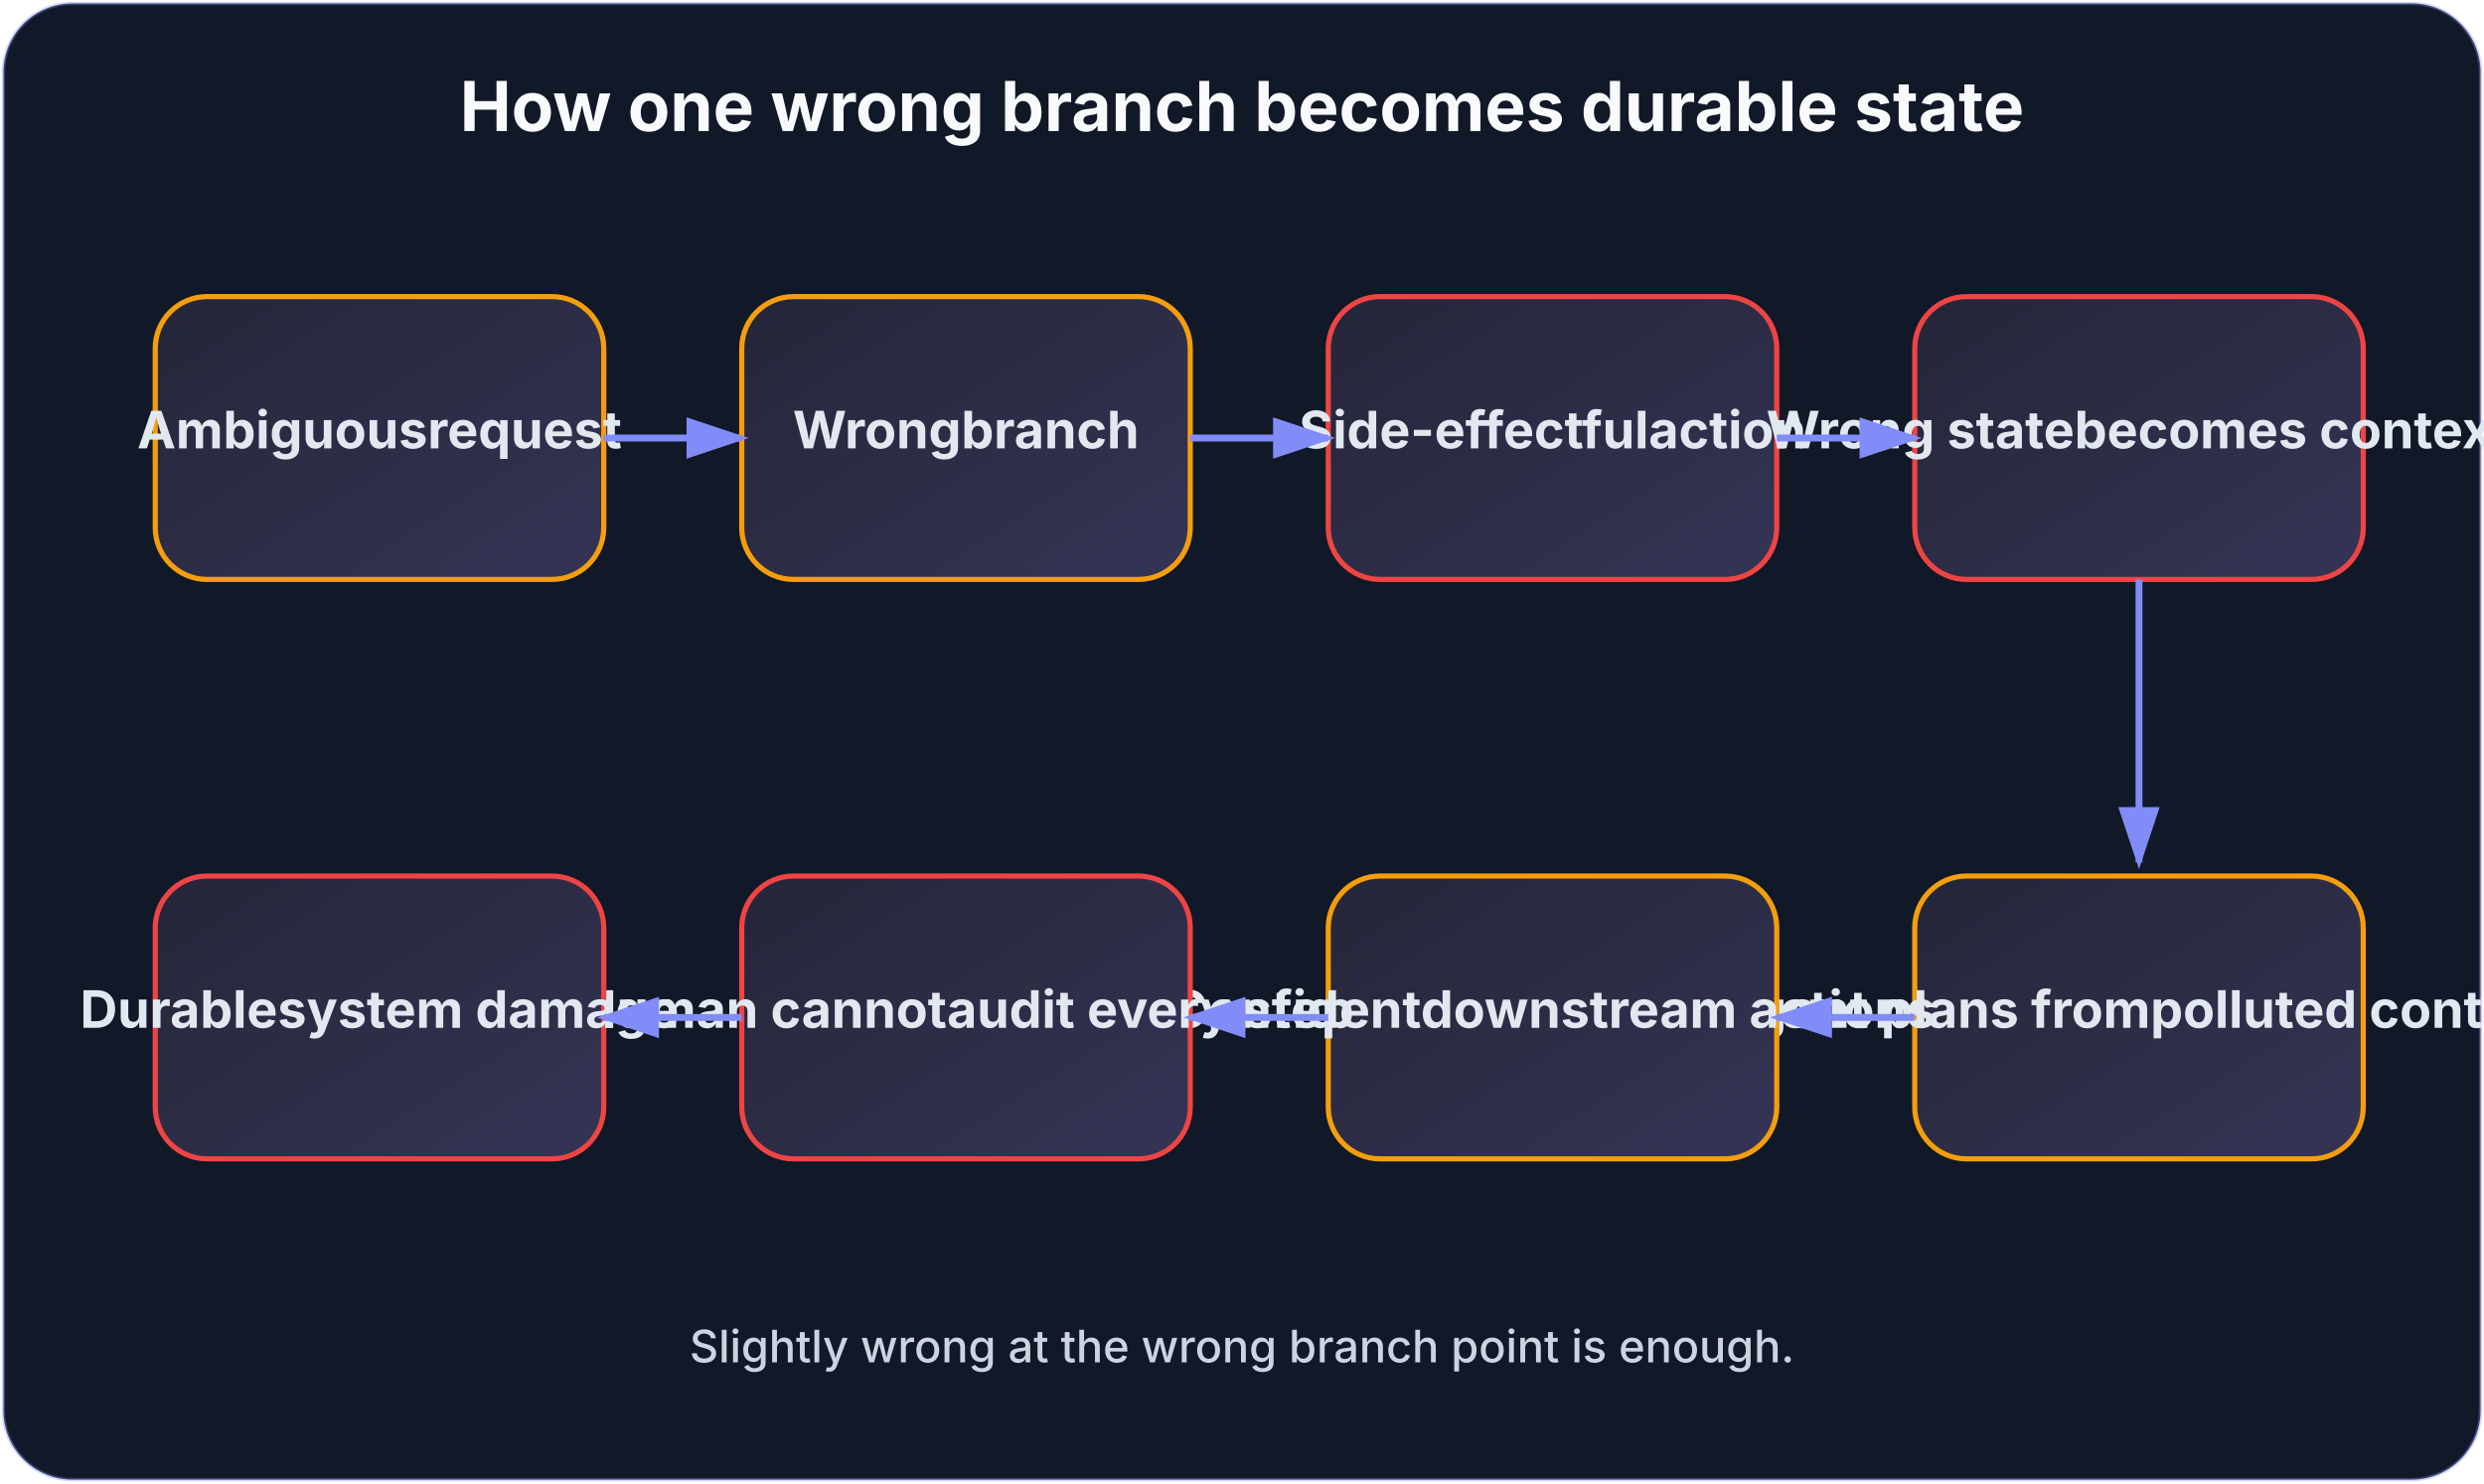
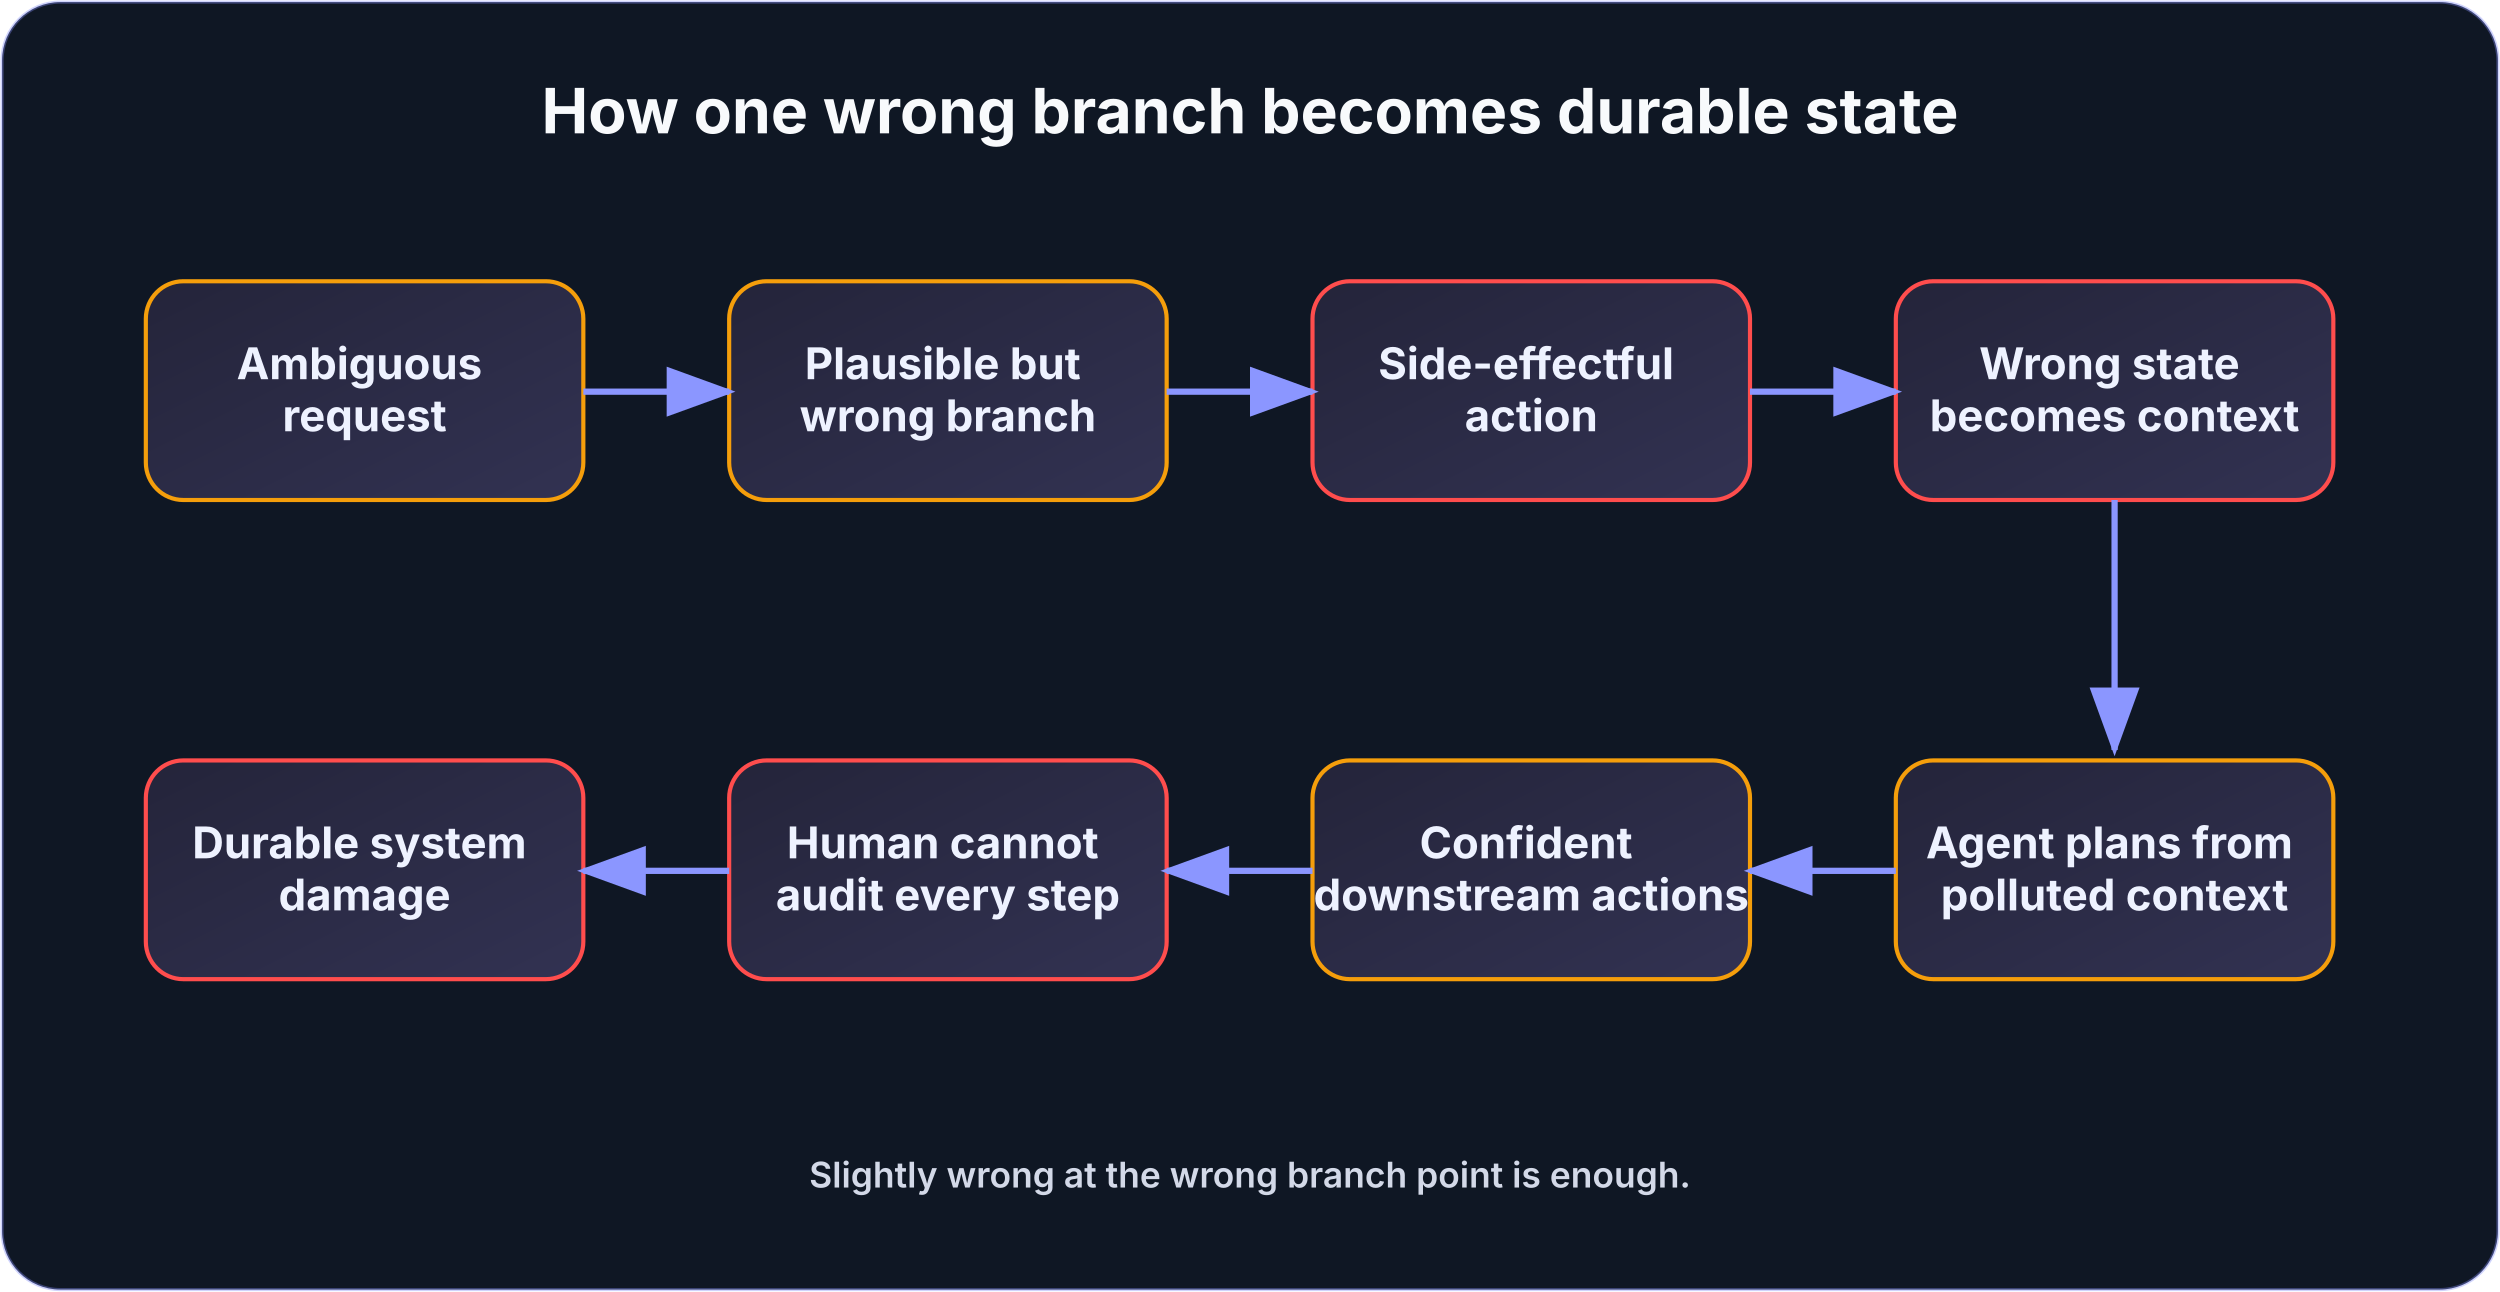
- <svg xmlns="http://www.w3.org/2000/svg" width="720" height="430" viewBox="0 0 720 430" role="img">
+ <svg xmlns="http://www.w3.org/2000/svg" width="1200" height="620" viewBox="0 0 1200 620" role="img">
  <defs>
    <linearGradient id="node" x1="0" x2="1" y1="0" y2="1">
-       <stop offset="0%" stop-color="#252538" />
-       <stop offset="100%" stop-color="#343456" />
+       <stop offset="0%" stop-color="#24243a" />
+       <stop offset="100%" stop-color="#323252" />
    </linearGradient>
-     <marker id="arrow" markerWidth="10" markerHeight="10" refX="8" refY="3" orient="auto" markerUnits="strokeWidth">
-       <path d="M0,0 L0,6 L9,3 z" fill="#818cf8" />
+     <marker id="arrow" markerWidth="12" markerHeight="12" refX="10" refY="4" orient="auto" markerUnits="strokeWidth">
+       <path d="M0,0 L0,8 L11,4 z" fill="#8b96ff" />
    </marker>
    <style>
-       .bg { fill: #111827; stroke: rgba(129,140,248,.35); stroke-width: 1; }
-       .box { fill: url(#node); stroke: #818cf8; stroke-width: 1.5; rx: 15; }
+       .bg { fill: #0f1724; stroke: rgba(129,140,248,.38); stroke-width: 1.5; }
+       .box { fill: url(#node); stroke: #818cf8; stroke-width: 2; }
      .safe { stroke: #22c55e; }
      .risk { stroke: #f59e0b; }
-       .danger { stroke: #ef4444; }
-       .decision { fill: #1f2937; stroke: #a78bfa; stroke-width: 1.5; }
-       .title { fill: #f8fafc; font: 700 20px Inter, ui-sans-serif, system-ui, sans-serif; }
-       .text { fill: #e2e8f0; font: 650 15px Inter, ui-sans-serif, system-ui, sans-serif; }
-       .small { fill: #cbd5e1; font: 500 13px Inter, ui-sans-serif, system-ui, sans-serif; }
-       .muted { fill: #94a3b8; font: 500 12px Inter, ui-sans-serif, system-ui, sans-serif; }
-       .line { stroke: #818cf8; stroke-width: 2; fill: none; marker-end: url(#arrow); }
+       .danger { stroke: #ff4d4d; }
+       .decision { fill: #182133; stroke: #a78bfa; stroke-width: 2; }
+       .title { fill: #f8fafc; font: 700 30px Inter, ui-sans-serif, system-ui, sans-serif; }
+       .text { fill: #eef2ff; font: 700 21px Inter, ui-sans-serif, system-ui, sans-serif; }
+       .small { fill: #d3d9e8; font: 600 17px Inter, ui-sans-serif, system-ui, sans-serif; }
+       .muted { fill: #aeb7ca; font: 600 15px Inter, ui-sans-serif, system-ui, sans-serif; }
+       .line { stroke: #8b96ff; stroke-width: 3; fill: none; marker-end: url(#arrow); }
      .line-safe { stroke: #22c55e; }
      .line-risk { stroke: #f59e0b; }
    </style>
  </defs>
-   <rect class="bg" x="1" y="1" width="718" height="428" rx="20" />
-   <text class="title" x="360" y="38" text-anchor="middle">How one wrong branch becomes durable state</text>
-   <rect class="box risk" x="45" y="86" width="130" height="82" rx="15" />
-   <text class="text" x="110.0" y="130" text-anchor="middle">Ambiguous
- request</text>
-   <rect class="box risk" x="215" y="86" width="130" height="82" rx="15" />
-   <text class="text" x="280.0" y="130" text-anchor="middle">Wrong
- branch</text>
-   <rect class="box danger" x="385" y="86" width="130" height="82" rx="15" />
-   <text class="text" x="450.0" y="130" text-anchor="middle">Side-effectful
- action</text>
-   <rect class="box danger" x="555" y="86" width="130" height="82" rx="15" />
-   <text class="text" x="620.0" y="130" text-anchor="middle">Wrong state
- becomes context</text>
-   <path class="line" d="M175 127 L215 127" />
-   <path class="line" d="M345 127 L385 127" />
-   <path class="line" d="M515 127 L555 127" />
-   <path class="line" d="M620 168 C620 210 620 210 620 250" />
-   <rect class="box risk" x="555" y="254" width="130" height="82" rx="15" />
-   <text class="text" x="620.0" y="298" text-anchor="middle">Agent plans from
- polluted context</text>
-   <rect class="box risk" x="385" y="254" width="130" height="82" rx="15" />
-   <text class="text" x="450.0" y="298" text-anchor="middle">Confident
- downstream actions</text>
-   <rect class="box danger" x="215" y="254" width="130" height="82" rx="15" />
-   <text class="text" x="280.0" y="298" text-anchor="middle">Human cannot
- audit every step</text>
-   <rect class="box danger" x="45" y="254" width="130" height="82" rx="15" />
-   <text class="text" x="110.0" y="298" text-anchor="middle">Durable
- system damage</text>
-   <path class="line" d="M555 295 L515 295" />
-   <path class="line" d="M385 295 L345 295" />
-   <path class="line" d="M215 295 L175 295" />
-   <text class="small" x="360" y="395" text-anchor="middle">Slightly wrong at the wrong branch point is enough.</text>
+   <rect class="bg" x="1" y="1" width="1198" height="618" rx="28" />
+   <text class="title" x="600" y="64" text-anchor="middle">
+     <tspan x="600" dy="0">How one wrong branch becomes durable state</tspan>
+   </text>
+   <rect class="box risk" x="70" y="135" width="210" height="105" rx="18" />
+   <text class="text" x="175.0" y="182.0" text-anchor="middle">
+     <tspan x="175.0" dy="0">Ambiguous</tspan>
+     <tspan x="175.0" dy="25">request</tspan>
+   </text>
+   <rect class="box risk" x="350" y="135" width="210" height="105" rx="18" />
+   <text class="text" x="455.0" y="182.0" text-anchor="middle">
+     <tspan x="455.0" dy="0">Plausible but</tspan>
+     <tspan x="455.0" dy="25">wrong branch</tspan>
+   </text>
+   <rect class="box danger" x="630" y="135" width="210" height="105" rx="18" />
+   <text class="text" x="735.0" y="182.0" text-anchor="middle">
+     <tspan x="735.0" dy="0">Side-effectful</tspan>
+     <tspan x="735.0" dy="25">action</tspan>
+   </text>
+   <rect class="box danger" x="910" y="135" width="210" height="105" rx="18" />
+   <text class="text" x="1015.0" y="182.0" text-anchor="middle">
+     <tspan x="1015.0" dy="0">Wrong state</tspan>
+     <tspan x="1015.0" dy="25">becomes context</tspan>
+   </text>
+   <path class="line" d="M280 188 L350 188" />
+   <path class="line" d="M560 188 L630 188" />
+   <path class="line" d="M840 188 L910 188" />
+   <path class="line" d="M1015 240 L1015 360" />
+   <rect class="box risk" x="910" y="365" width="210" height="105" rx="18" />
+   <text class="text" x="1015.0" y="412.0" text-anchor="middle">
+     <tspan x="1015.0" dy="0">Agent plans from</tspan>
+     <tspan x="1015.0" dy="25">polluted context</tspan>
+   </text>
+   <rect class="box risk" x="630" y="365" width="210" height="105" rx="18" />
+   <text class="text" x="735.0" y="412.0" text-anchor="middle">
+     <tspan x="735.0" dy="0">Confident</tspan>
+     <tspan x="735.0" dy="25">downstream actions</tspan>
+   </text>
+   <rect class="box danger" x="350" y="365" width="210" height="105" rx="18" />
+   <text class="text" x="455.0" y="412.0" text-anchor="middle">
+     <tspan x="455.0" dy="0">Human cannot</tspan>
+     <tspan x="455.0" dy="25">audit every step</tspan>
+   </text>
+   <rect class="box danger" x="70" y="365" width="210" height="105" rx="18" />
+   <text class="text" x="175.0" y="412.0" text-anchor="middle">
+     <tspan x="175.0" dy="0">Durable system</tspan>
+     <tspan x="175.0" dy="25">damage</tspan>
+   </text>
+   <path class="line" d="M910 418 L840 418" />
+   <path class="line" d="M630 418 L560 418" />
+   <path class="line" d="M350 418 L280 418" />
+   <text class="small" x="600" y="570" text-anchor="middle">
+     <tspan x="600" dy="0">Slightly wrong at the wrong branch point is enough.</tspan>
+   </text>
</svg>
